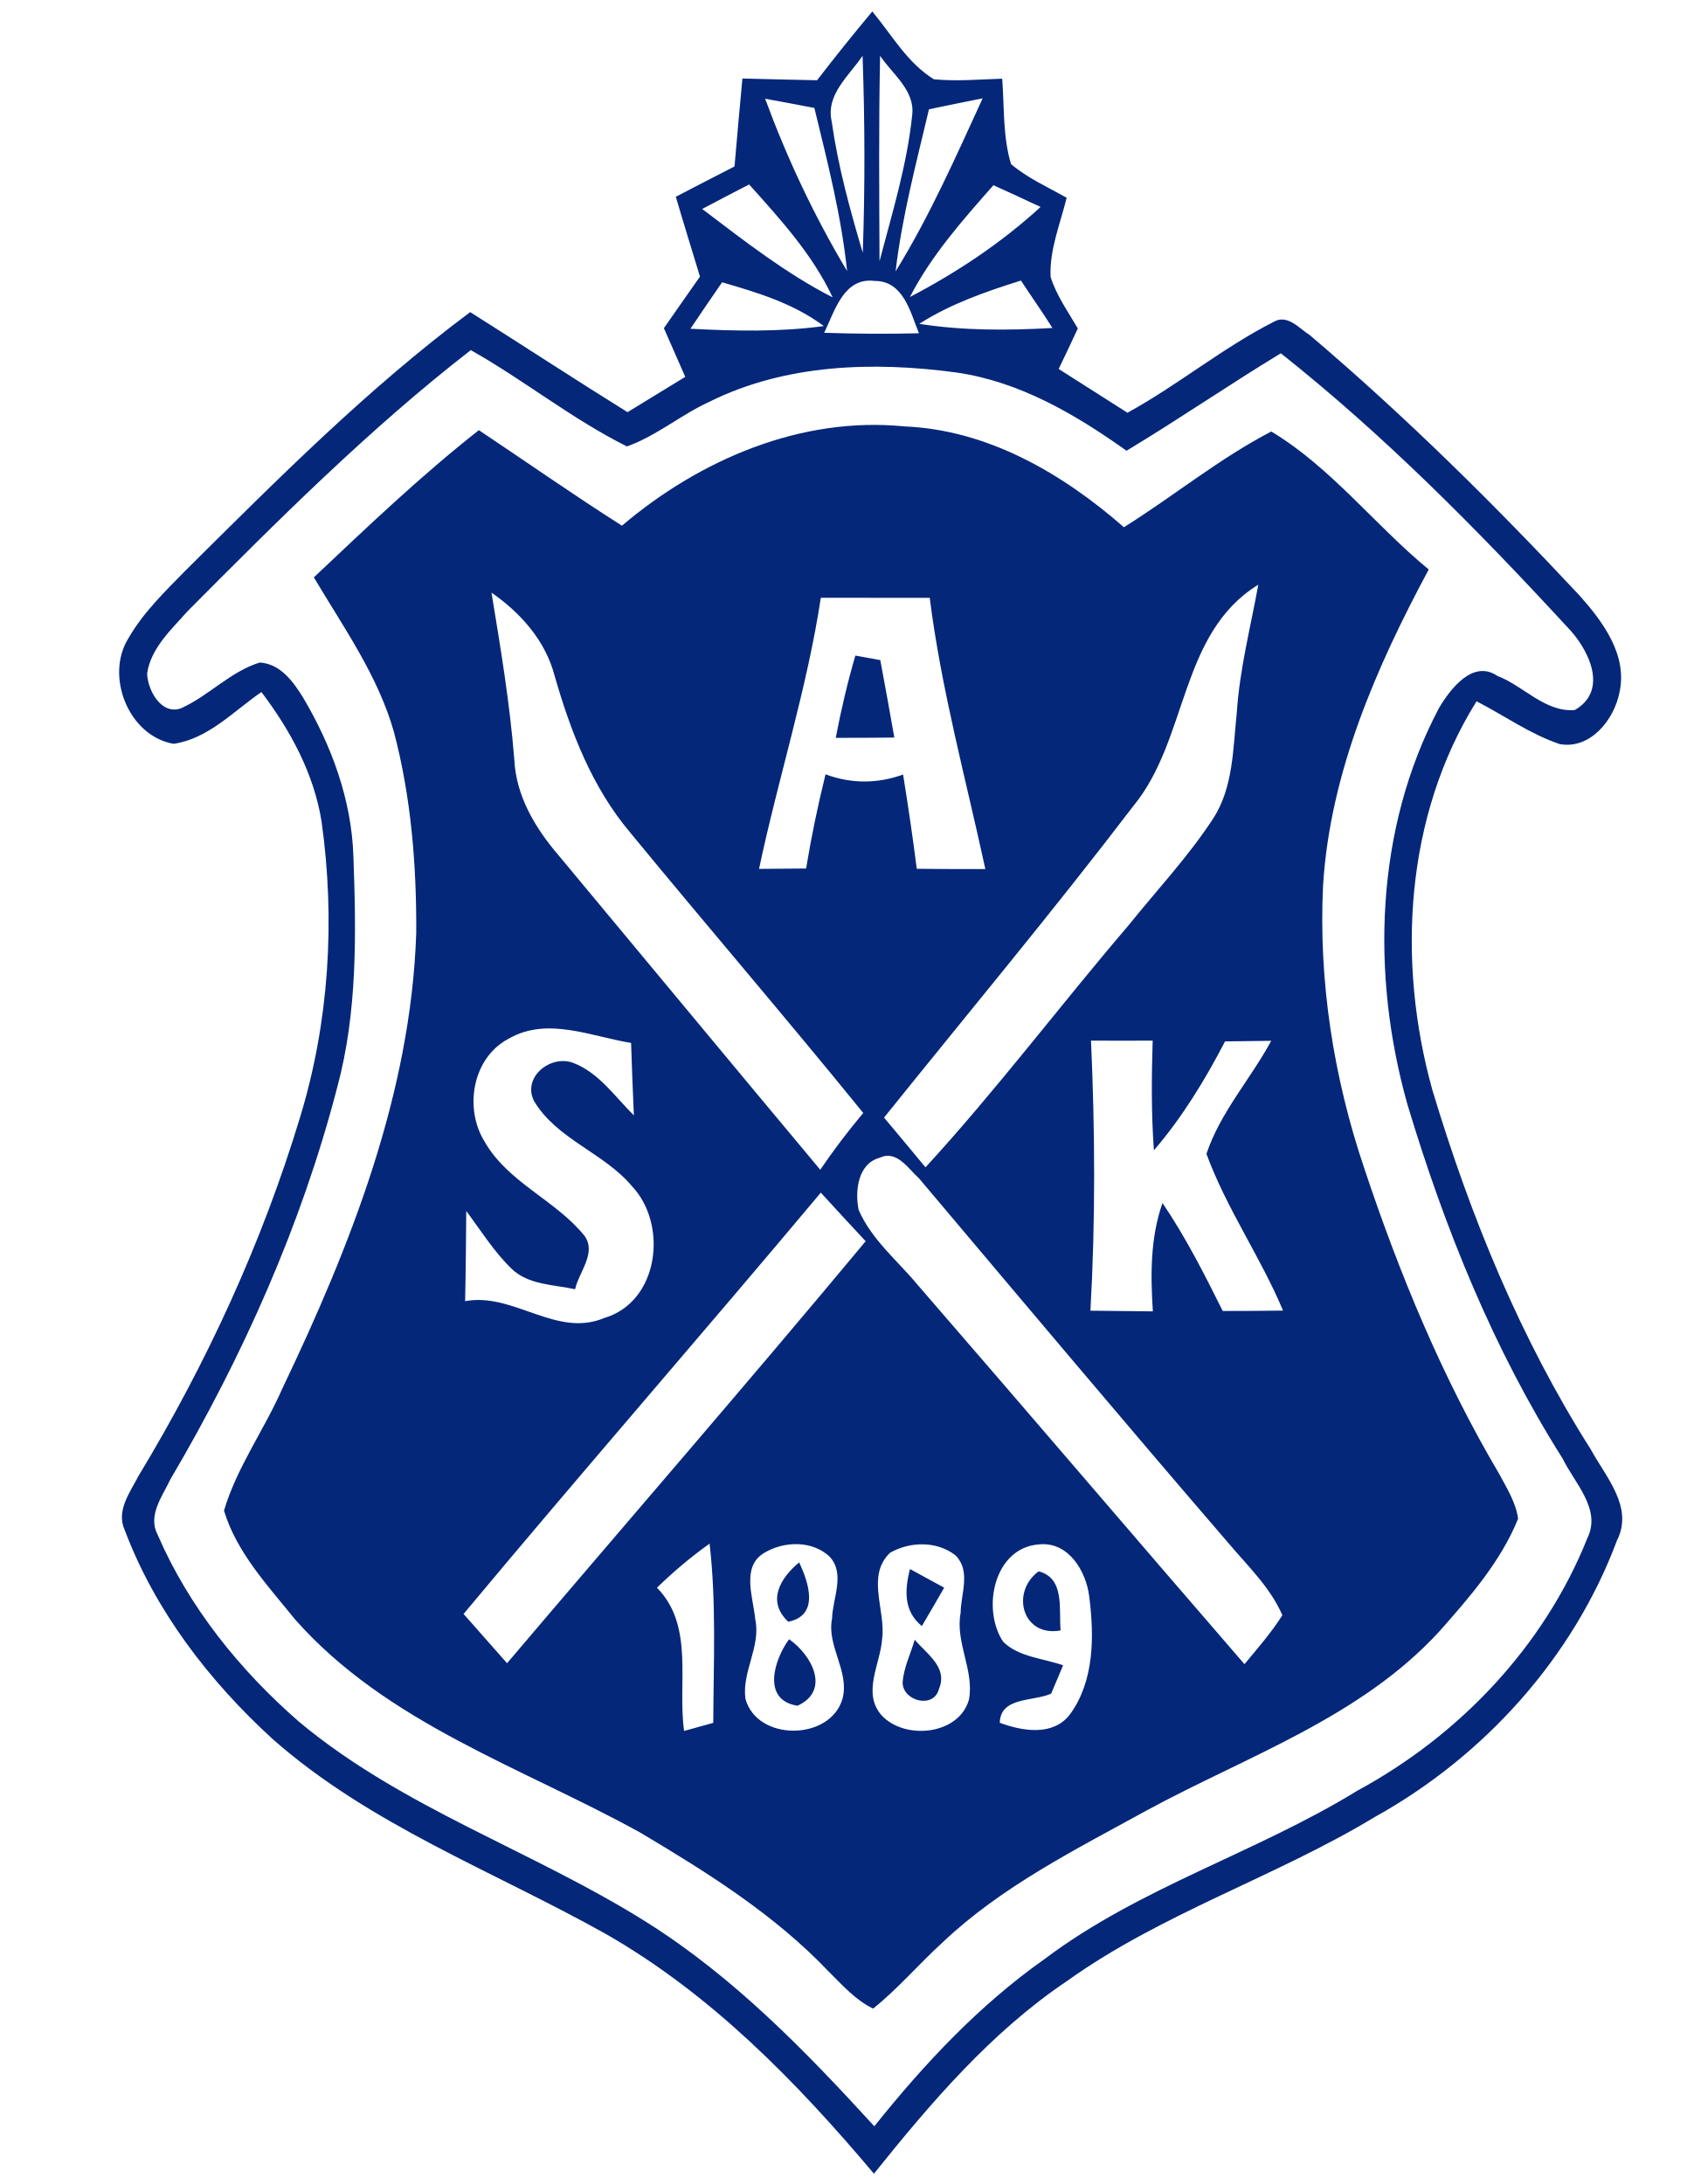
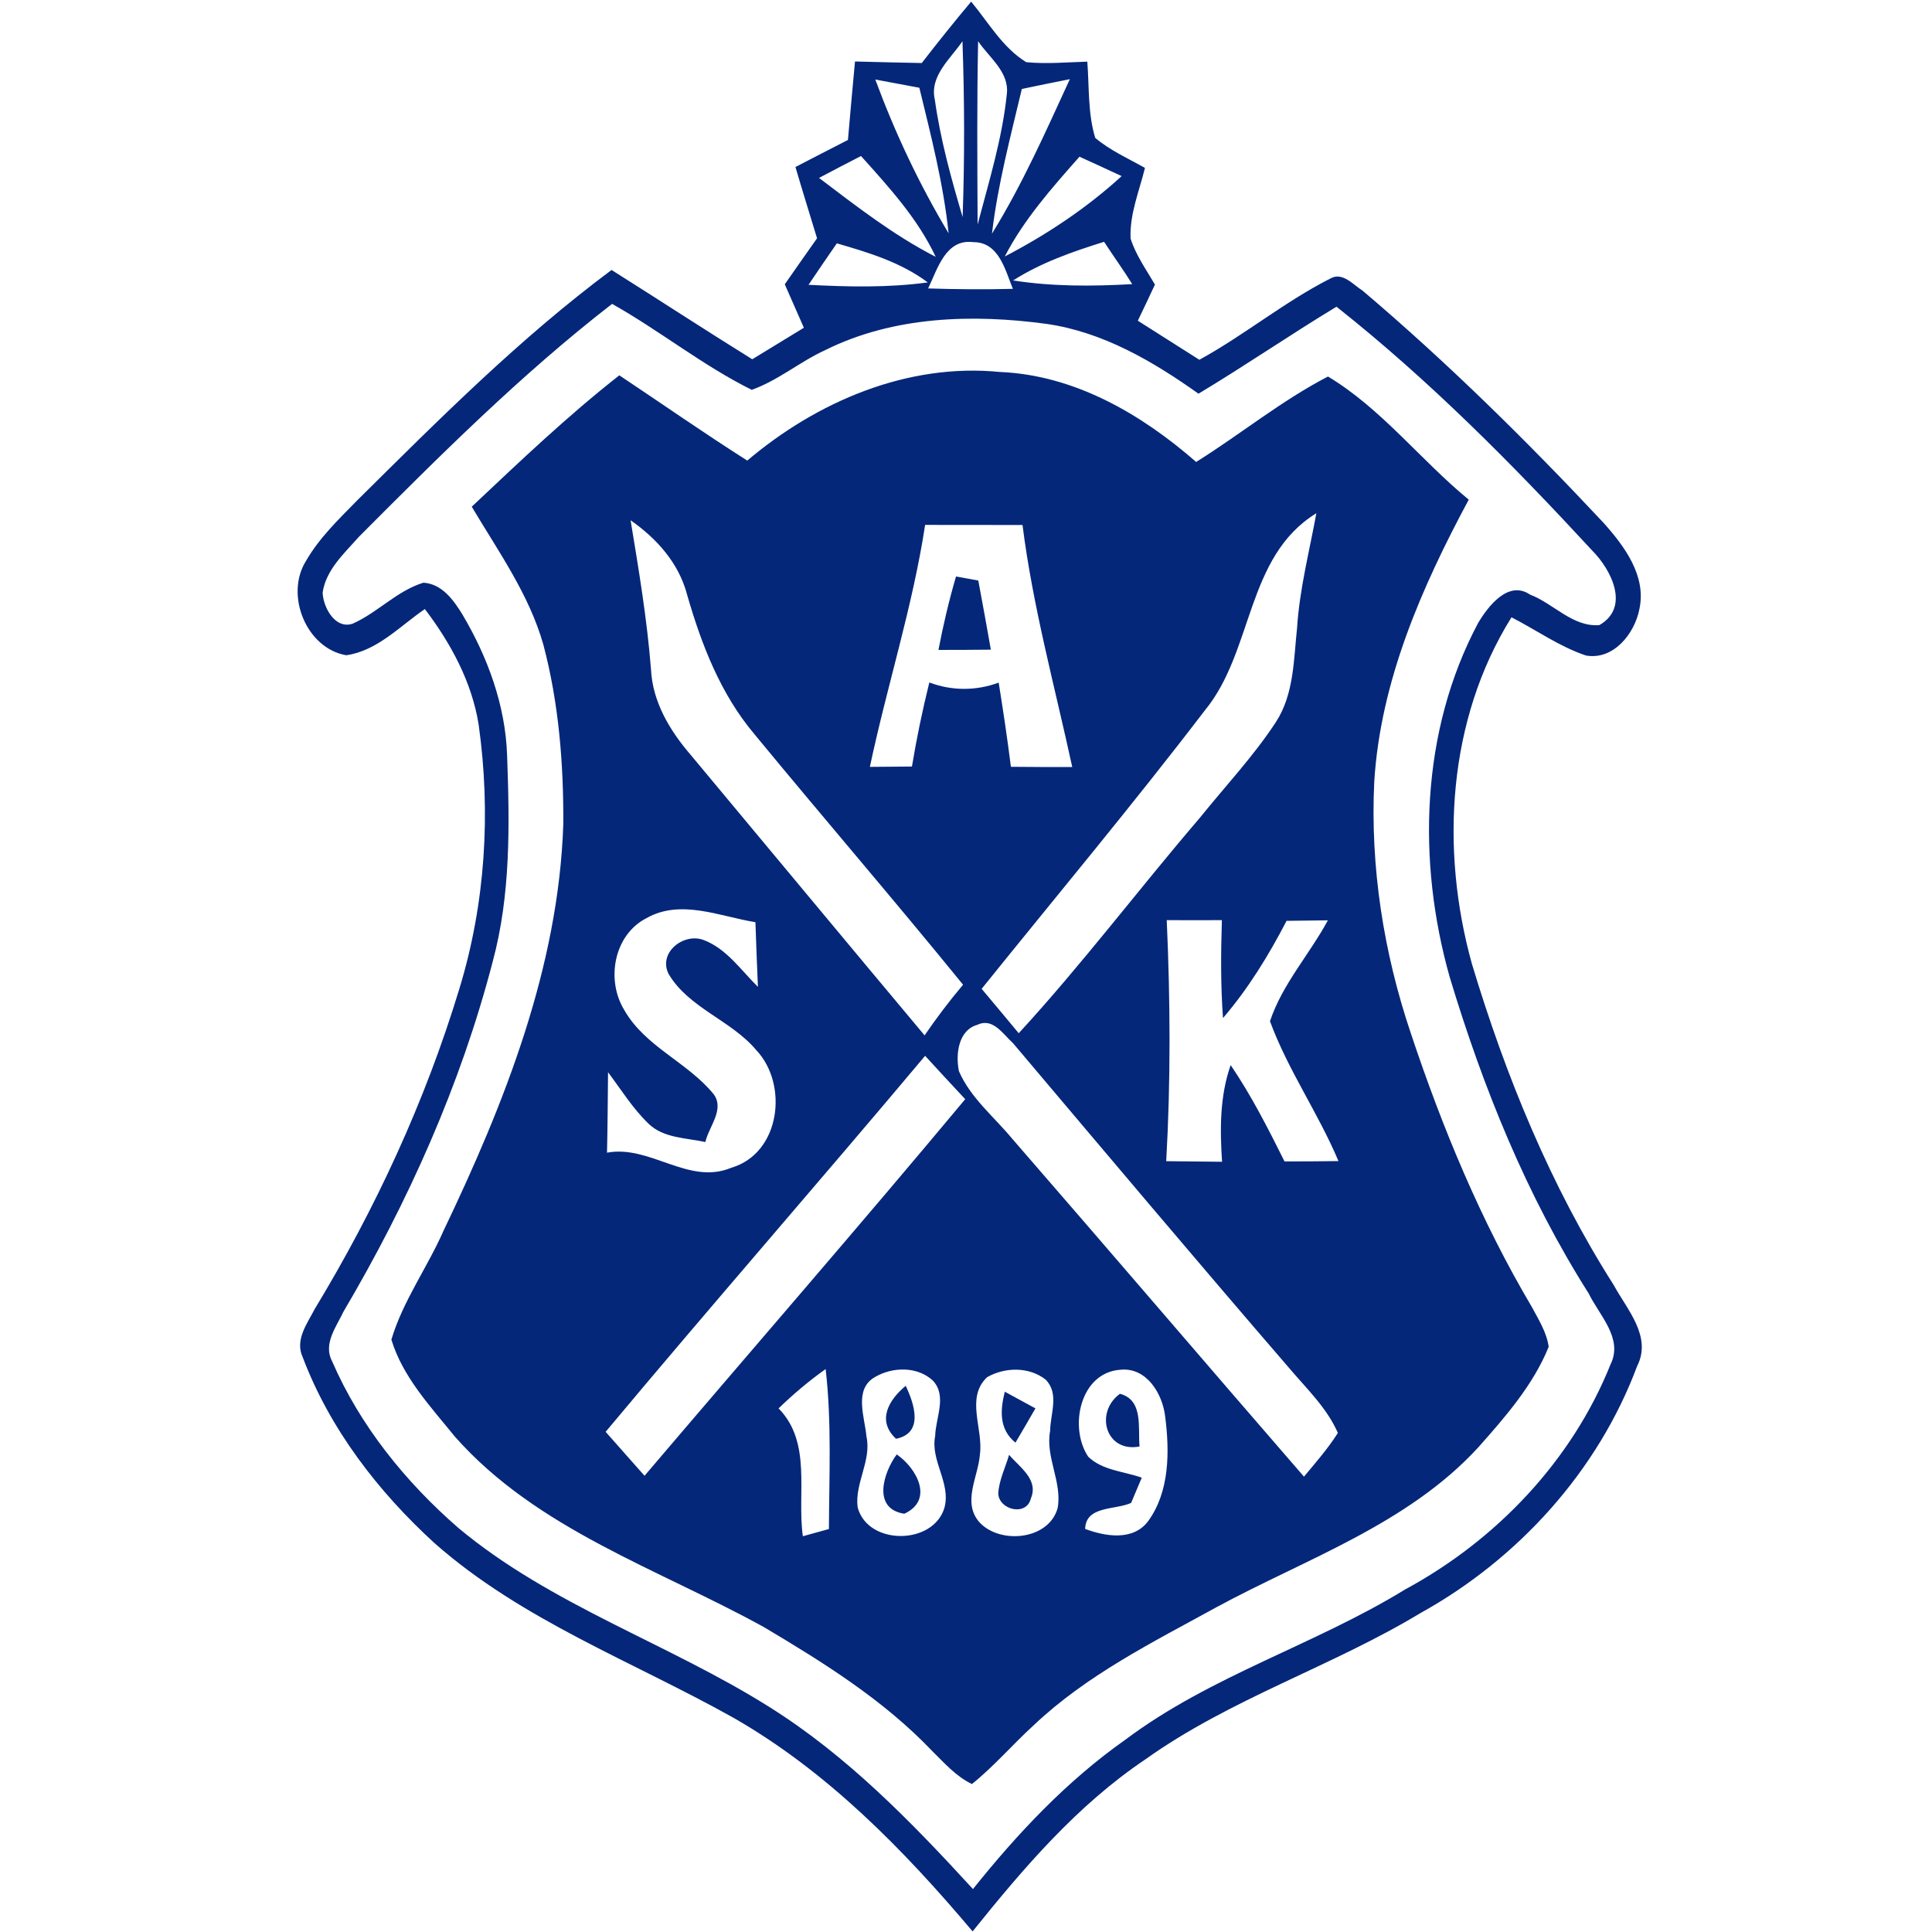
- <svg xmlns="http://www.w3.org/2000/svg" width="176pt" height="227pt" viewBox="0 0 176 227" version="1.1">
-   <g id="#fefffeff">
-     <path fill="#fefffe" opacity="1.00" d=" M 86.44 12.62 C 85.80 9.84 88.26 7.86 89.65 5.80 C 89.89 12.62 89.91 19.45 89.67 26.28 C 88.34 21.79 87.09 17.26 86.44 12.62 Z" />
-     <path fill="#fefffe" opacity="1.00" d=" M 91.47 5.80 C 92.75 7.70 95.10 9.39 94.81 11.93 C 94.28 17.11 92.73 22.13 91.41 27.15 C 91.38 20.03 91.32 12.91 91.47 5.80 Z" />
-     <path fill="#fefffe" opacity="1.00" d=" M 79.52 10.26 C 81.22 10.57 82.93 10.89 84.64 11.22 C 86.00 16.82 87.44 22.42 88.04 28.17 C 84.64 22.49 81.81 16.47 79.52 10.26 Z" />
-     <path fill="#fefffe" opacity="1.00" d=" M 96.55 11.36 C 98.40 10.97 100.27 10.59 102.13 10.22 C 99.33 16.32 96.61 22.49 93.08 28.21 C 93.75 22.51 95.23 16.94 96.55 11.36 Z" />
-     <path fill="#fefffe" opacity="1.00" d=" M 72.98 21.72 C 74.60 20.86 76.23 20.01 77.86 19.17 C 81.11 22.80 84.45 26.45 86.54 30.91 C 81.66 28.41 77.33 25.02 72.98 21.72 Z" />
-     <path fill="#fefffe" opacity="1.00" d=" M 103.25 19.25 C 104.89 19.99 106.52 20.75 108.15 21.51 C 104.08 25.24 99.45 28.32 94.57 30.87 C 96.80 26.54 100.05 22.88 103.25 19.25 Z" />
-     <path fill="#fefffe" opacity="1.00" d=" M 75.05 29.34 C 78.74 30.41 82.50 31.55 85.62 33.89 C 81.02 34.52 76.37 34.41 71.76 34.17 C 72.84 32.55 73.94 30.95 75.05 29.34 Z" />
-     <path fill="#fefffe" opacity="1.00" d=" M 85.66 34.59 C 86.75 32.34 87.69 28.79 90.90 29.20 C 93.89 29.18 94.61 32.44 95.51 34.64 C 92.23 34.72 88.94 34.70 85.66 34.59 Z" />
-     <path fill="#fefffe" opacity="1.00" d=" M 95.54 33.66 C 98.79 31.58 102.45 30.31 106.11 29.16 C 107.18 30.81 108.34 32.41 109.38 34.09 C 104.76 34.35 100.12 34.38 95.54 33.66 Z" />
-     <path fill="#fefffe" opacity="1.00" d=" M 19.51 63.51 C 28.92 54.05 38.38 44.58 48.93 36.39 C 54.47 39.51 59.47 43.57 65.16 46.40 C 68.24 45.30 70.77 43.11 73.73 41.76 C 81.64 37.82 90.81 37.55 99.42 38.72 C 105.96 39.66 111.78 43.07 117.08 46.85 C 122.50 43.59 127.71 40.00 133.12 36.72 C 143.88 45.25 153.57 55.06 162.86 65.14 C 165.05 67.35 167.28 71.73 163.67 73.80 C 160.58 74.05 158.35 71.29 155.62 70.25 C 153.09 68.52 150.73 71.61 149.56 73.59 C 142.91 86.14 142.47 101.31 146.28 114.80 C 150.15 127.66 155.21 140.23 162.42 151.62 C 163.65 154.16 166.46 156.86 164.98 159.87 C 160.49 171.11 151.69 180.37 141.09 186.11 C 130.59 192.57 118.50 196.14 108.59 203.60 C 101.78 208.40 96.05 214.52 90.87 221.00 C 83.72 213.18 76.24 205.47 67.20 199.79 C 55.43 192.37 41.83 187.95 31.06 178.94 C 24.92 173.59 19.63 167.03 16.39 159.53 C 15.32 157.52 16.88 155.52 17.72 153.74 C 25.22 141.00 31.33 127.35 35.05 113.01 C 37.16 105.20 37.02 97.02 36.73 89.00 C 36.54 83.15 34.47 77.51 31.51 72.52 C 30.48 70.85 29.15 69.00 27.00 68.86 C 23.92 69.81 21.70 72.33 18.79 73.63 C 16.75 74.33 15.35 71.74 15.29 70.01 C 15.67 67.36 17.82 65.43 19.51 63.51 M 64.64 54.64 C 59.61 51.44 54.73 48.02 49.77 44.71 C 43.74 49.45 38.19 54.75 32.62 60.01 C 35.69 65.19 39.28 70.21 40.94 76.07 C 42.74 82.88 43.30 89.98 43.26 97.00 C 42.70 113.65 36.44 129.47 29.34 144.33 C 27.46 148.62 24.62 152.50 23.28 157.01 C 24.60 161.38 27.86 164.84 30.67 168.32 C 40.20 179.12 54.29 183.70 66.55 190.48 C 73.51 194.62 80.49 198.99 86.11 204.90 C 87.54 206.31 88.90 207.88 90.75 208.77 C 93.33 206.69 95.49 204.15 97.93 201.92 C 104.10 196.06 111.79 192.24 119.18 188.17 C 129.59 182.52 141.37 178.53 149.58 169.58 C 152.73 166.02 155.98 162.31 157.78 157.85 C 157.55 156.17 156.62 154.71 155.84 153.24 C 149.91 143.21 145.43 132.38 141.76 121.34 C 138.59 111.93 137.03 101.94 137.51 92.01 C 138.24 80.31 143.02 69.39 148.49 59.19 C 142.90 54.59 138.36 48.60 132.13 44.85 C 126.72 47.66 121.97 51.57 116.81 54.80 C 110.42 49.21 102.67 44.68 94.00 44.32 C 83.24 43.25 72.72 47.78 64.64 54.64 Z" />
-     <path fill="#fefffe" opacity="1.00" d=" M 117.80 83.76 C 123.51 76.83 122.55 65.84 130.78 60.77 C 129.97 65.21 128.83 69.60 128.54 74.11 C 128.14 77.82 128.19 81.84 126.08 85.09 C 123.48 89.07 120.21 92.54 117.24 96.24 C 110.14 104.54 103.57 113.29 96.19 121.33 C 94.76 119.60 93.32 117.88 91.88 116.16 C 100.54 105.38 109.41 94.76 117.80 83.76 Z" />
-     <path fill="#fefffe" opacity="1.00" d=" M 51.08 61.59 C 54.12 63.71 56.68 66.58 57.64 70.23 C 59.31 76.05 61.53 81.82 65.47 86.50 C 73.50 96.27 81.75 105.86 89.72 115.68 C 88.13 117.57 86.64 119.54 85.25 121.58 C 76.16 110.71 67.13 99.80 58.07 88.92 C 55.64 86.09 53.63 82.75 53.45 78.93 C 52.99 73.11 52.03 67.35 51.08 61.59 Z" />
-     <path fill="#fefffe" opacity="1.00" d=" M 85.31 62.13 C 89.09 62.13 92.86 62.13 96.63 62.14 C 97.83 71.67 100.38 80.95 102.41 90.33 C 100.03 90.34 97.66 90.32 95.28 90.30 C 94.87 87.02 94.38 83.76 93.86 80.50 C 91.22 81.47 88.43 81.47 85.80 80.48 C 85.00 83.72 84.32 86.98 83.78 90.27 C 82.15 90.28 80.52 90.30 78.89 90.31 C 80.88 80.88 83.86 71.67 85.31 62.13 M 88.90 68.14 C 88.08 70.95 87.41 73.81 86.86 76.69 C 88.89 76.69 90.92 76.68 92.95 76.66 C 92.48 73.97 91.99 71.29 91.49 68.61 C 90.84 68.49 89.55 68.26 88.90 68.14 Z" />
-     <path fill="#fefffe" opacity="1.00" d=" M 52.92 107.93 C 56.91 105.66 61.45 107.73 65.59 108.40 C 65.67 110.91 65.77 113.42 65.88 115.93 C 63.92 114.00 62.25 111.50 59.59 110.48 C 57.25 109.58 54.25 111.94 55.50 114.43 C 57.85 118.41 62.77 119.81 65.69 123.30 C 69.45 127.29 68.50 135.31 62.80 136.99 C 57.81 139.09 53.38 134.30 48.34 135.24 C 48.41 132.12 48.43 128.99 48.46 125.87 C 49.98 127.90 51.33 130.09 53.17 131.87 C 54.92 133.56 57.53 133.51 59.77 134.00 C 60.16 132.23 62.03 130.22 60.75 128.45 C 57.74 124.72 52.79 122.92 50.36 118.65 C 48.20 115.15 49.11 109.89 52.92 107.93 Z" />
-     <path fill="#fefffe" opacity="1.00" d=" M 113.39 108.16 C 115.53 108.17 117.66 108.17 119.80 108.16 C 119.68 111.96 119.65 115.76 119.93 119.56 C 122.88 116.12 125.24 112.25 127.32 108.24 C 128.92 108.22 130.52 108.20 132.12 108.18 C 129.98 112.15 126.82 115.62 125.39 119.93 C 127.47 125.61 131.01 130.64 133.35 136.22 C 131.26 136.25 129.17 136.26 127.08 136.26 C 125.17 132.42 123.23 128.59 120.82 125.04 C 119.55 128.66 119.57 132.52 119.82 136.30 C 117.65 136.28 115.49 136.26 113.33 136.23 C 113.86 126.89 113.81 117.51 113.39 108.16 Z" />
-     <path fill="#fefffe" opacity="1.00" d=" M 91.41 120.34 C 93.20 119.49 94.37 121.45 95.52 122.48 C 106.20 135.14 116.85 147.82 127.66 160.37 C 129.67 162.75 132.01 164.97 133.28 167.88 C 132.13 169.70 130.71 171.32 129.34 172.97 C 118.00 159.87 106.76 146.68 95.41 133.59 C 93.30 131.04 90.58 128.85 89.24 125.75 C 88.84 123.81 89.15 120.96 91.41 120.34 Z" />
-     <path fill="#fefffe" opacity="1.00" d=" M 85.31 123.96 C 86.86 125.65 88.40 127.34 89.97 129.01 C 77.70 143.76 65.12 158.24 52.70 172.87 C 51.19 171.16 49.69 169.45 48.18 167.75 C 60.43 153.05 73.02 138.63 85.31 123.96 Z" />
-     <path fill="#fefffe" opacity="1.00" d=" M 68.28 165.02 C 69.99 163.36 71.81 161.82 73.75 160.44 C 74.46 166.62 74.16 172.86 74.13 179.07 C 73.12 179.35 72.11 179.63 71.10 179.91 C 70.40 174.92 72.19 169.02 68.28 165.02 Z" />
-     <path fill="#fefffe" opacity="1.00" d=" M 79.50 161.36 C 81.54 160.17 84.41 160.11 86.21 161.78 C 87.89 163.58 86.53 166.10 86.48 168.23 C 85.90 171.08 88.31 173.69 87.57 176.54 C 86.33 180.96 78.66 181.03 77.47 176.55 C 77.10 173.74 79.11 171.11 78.49 168.28 C 78.29 166.02 76.98 162.78 79.50 161.36 M 81.93 168.56 C 85.21 167.89 84.03 164.47 83.06 162.39 C 81.09 164.02 79.65 166.44 81.93 168.56 M 82.01 170.38 C 80.47 172.47 79.12 176.71 82.89 177.29 C 86.38 175.68 84.32 171.97 82.01 170.38 Z" />
-     <path fill="#fefffe" opacity="1.00" d=" M 92.51 161.39 C 94.58 160.20 97.41 160.15 99.33 161.68 C 100.93 163.32 99.86 165.66 99.84 167.64 C 99.26 170.70 101.27 173.60 100.71 176.64 C 99.67 180.37 94.00 180.88 91.62 178.28 C 89.58 175.95 91.49 172.98 91.68 170.37 C 92.09 167.39 89.98 163.80 92.51 161.39 M 95.81 169.01 C 96.60 167.68 97.36 166.35 98.13 165.02 C 96.94 164.37 95.75 163.72 94.57 163.08 C 94.03 165.25 93.89 167.45 95.81 169.01 M 95.07 170.43 C 94.64 171.92 93.90 173.36 93.81 174.94 C 93.90 176.85 97.09 177.63 97.60 175.51 C 98.53 173.30 96.29 171.88 95.07 170.43 Z" />
-     <path fill="#fefffe" opacity="1.00" d=" M 104.26 170.64 C 102.00 167.25 103.29 160.85 108.00 160.52 C 111.06 160.21 112.90 163.32 113.21 165.97 C 113.73 170.05 113.74 174.72 111.21 178.18 C 109.47 180.48 106.26 179.94 103.91 179.06 C 103.97 176.34 107.41 176.87 109.25 176.03 C 109.67 175.05 110.08 174.07 110.49 173.09 C 108.41 172.35 105.90 172.25 104.26 170.64 M 110.23 169.46 C 110.03 167.30 110.71 164.04 107.95 163.32 C 104.98 165.50 106.29 170.20 110.23 169.46 Z" />
-   </g>
-   <g id="#04277aff">
-     <path fill="#04277a" opacity="1.00" d=" M 84.92 8.34 C 86.79 5.92 88.70 3.53 90.66 1.19 C 92.68 3.62 94.31 6.55 97.06 8.24 C 99.42 8.47 101.79 8.25 104.16 8.18 C 104.39 11.14 104.21 14.19 105.08 17.06 C 106.81 18.52 108.90 19.45 110.86 20.55 C 110.20 23.26 109.06 25.95 109.19 28.78 C 109.80 30.72 111.01 32.40 112.02 34.14 C 111.37 35.55 110.70 36.95 110.03 38.35 C 112.41 39.87 114.80 41.38 117.18 42.90 C 122.43 40.02 127.08 36.14 132.42 33.43 C 133.82 32.64 135.06 34.16 136.14 34.84 C 146.03 43.24 155.28 52.39 164.14 61.87 C 166.58 64.60 169.17 68.07 168.32 71.95 C 167.77 74.79 165.31 77.91 162.11 77.34 C 159.02 76.30 156.34 74.37 153.46 72.89 C 146.02 84.82 145.16 99.93 148.86 113.26 C 152.79 126.34 158.00 139.10 165.34 150.66 C 166.90 153.53 169.81 156.65 168.06 160.10 C 163.51 172.30 154.25 182.54 142.91 188.84 C 132.56 195.10 120.81 198.82 110.93 205.88 C 102.99 211.22 96.76 218.54 90.83 225.93 C 82.79 216.38 73.90 207.27 62.98 201.02 C 51.31 194.48 38.44 189.69 28.30 180.72 C 21.74 174.72 16.12 167.41 12.97 159.05 C 12.04 157.04 13.50 155.14 14.38 153.43 C 21.45 141.74 27.22 129.23 31.18 116.15 C 34.21 106.22 34.86 95.64 33.42 85.38 C 32.63 80.42 30.18 75.90 27.17 71.93 C 24.28 73.91 21.65 76.79 18.04 77.31 C 13.37 76.51 10.88 70.26 13.36 66.32 C 14.90 63.64 17.15 61.48 19.29 59.29 C 28.74 49.91 38.17 40.42 48.87 32.44 C 54.33 35.89 59.74 39.43 65.22 42.84 C 67.22 41.62 69.22 40.39 71.22 39.17 C 70.48 37.48 69.74 35.80 69.00 34.11 C 70.25 32.32 71.49 30.53 72.75 28.75 C 71.91 25.98 71.05 23.22 70.24 20.45 C 72.27 19.40 74.30 18.34 76.34 17.30 C 76.61 14.25 76.87 11.20 77.16 8.16 C 79.75 8.22 82.33 8.30 84.92 8.34 M 86.44 12.62 C 87.09 17.26 88.34 21.79 89.67 26.28 C 89.91 19.45 89.89 12.62 89.65 5.80 C 88.26 7.86 85.80 9.84 86.44 12.62 M 91.47 5.80 C 91.32 12.91 91.38 20.03 91.41 27.15 C 92.73 22.13 94.28 17.11 94.81 11.93 C 95.10 9.39 92.75 7.70 91.47 5.80 M 79.52 10.26 C 81.81 16.47 84.64 22.49 88.04 28.17 C 87.44 22.42 86.00 16.82 84.64 11.22 C 82.93 10.89 81.22 10.57 79.52 10.26 M 96.55 11.36 C 95.23 16.94 93.75 22.51 93.08 28.21 C 96.61 22.49 99.33 16.32 102.13 10.22 C 100.27 10.59 98.40 10.97 96.55 11.36 M 72.98 21.72 C 77.33 25.02 81.66 28.41 86.54 30.91 C 84.45 26.45 81.11 22.80 77.86 19.17 C 76.23 20.01 74.60 20.86 72.98 21.72 M 103.25 19.25 C 100.05 22.88 96.80 26.54 94.57 30.87 C 99.45 28.32 104.08 25.24 108.15 21.51 C 106.52 20.75 104.89 19.99 103.25 19.25 M 75.05 29.34 C 73.94 30.95 72.84 32.55 71.76 34.17 C 76.37 34.41 81.02 34.52 85.62 33.89 C 82.50 31.55 78.74 30.41 75.05 29.34 M 85.66 34.59 C 88.94 34.70 92.23 34.72 95.51 34.64 C 94.61 32.44 93.89 29.18 90.90 29.20 C 87.69 28.79 86.75 32.34 85.66 34.59 M 95.54 33.66 C 100.12 34.38 104.76 34.35 109.38 34.09 C 108.34 32.41 107.18 30.81 106.11 29.16 C 102.45 30.31 98.79 31.58 95.54 33.66 M 19.51 63.51 C 17.82 65.43 15.67 67.36 15.29 70.01 C 15.35 71.74 16.75 74.33 18.79 73.63 C 21.70 72.33 23.92 69.81 27.00 68.86 C 29.15 69.00 30.48 70.85 31.51 72.52 C 34.47 77.51 36.54 83.15 36.73 89.00 C 37.02 97.02 37.16 105.20 35.05 113.01 C 31.33 127.35 25.22 141.00 17.72 153.74 C 16.88 155.52 15.32 157.52 16.39 159.53 C 19.63 167.03 24.92 173.59 31.06 178.94 C 41.83 187.95 55.43 192.37 67.20 199.79 C 76.24 205.47 83.72 213.18 90.87 221.00 C 96.05 214.52 101.78 208.40 108.59 203.60 C 118.50 196.14 130.59 192.57 141.09 186.11 C 151.69 180.37 160.49 171.11 164.98 159.87 C 166.46 156.86 163.65 154.16 162.42 151.62 C 155.21 140.23 150.15 127.66 146.28 114.80 C 142.47 101.31 142.91 86.14 149.56 73.59 C 150.73 71.61 153.09 68.52 155.62 70.25 C 158.35 71.29 160.58 74.05 163.67 73.80 C 167.28 71.73 165.05 67.35 162.86 65.14 C 153.57 55.06 143.88 45.25 133.12 36.72 C 127.71 40.00 122.50 43.59 117.08 46.85 C 111.78 43.07 105.96 39.66 99.42 38.72 C 90.81 37.55 81.64 37.82 73.73 41.76 C 70.77 43.11 68.24 45.30 65.16 46.40 C 59.47 43.57 54.47 39.51 48.93 36.39 C 38.38 44.58 28.92 54.05 19.51 63.51 Z" />
-     <path fill="#04277a" opacity="1.00" d=" M 64.64 54.64 C 72.72 47.78 83.24 43.25 94.00 44.32 C 102.67 44.68 110.42 49.21 116.81 54.80 C 121.97 51.57 126.72 47.66 132.13 44.85 C 138.36 48.60 142.90 54.59 148.49 59.19 C 143.02 69.39 138.24 80.31 137.51 92.01 C 137.03 101.94 138.59 111.93 141.76 121.34 C 145.43 132.38 149.91 143.21 155.84 153.24 C 156.62 154.71 157.55 156.17 157.78 157.85 C 155.98 162.31 152.73 166.02 149.58 169.58 C 141.37 178.53 129.59 182.52 119.18 188.17 C 111.79 192.24 104.10 196.06 97.93 201.92 C 95.49 204.15 93.33 206.69 90.75 208.77 C 88.90 207.88 87.54 206.31 86.11 204.90 C 80.49 198.99 73.51 194.62 66.55 190.48 C 54.29 183.70 40.20 179.12 30.67 168.32 C 27.86 164.84 24.60 161.38 23.28 157.01 C 24.62 152.50 27.46 148.62 29.34 144.33 C 36.44 129.47 42.70 113.65 43.26 97.00 C 43.30 89.98 42.74 82.88 40.94 76.07 C 39.28 70.21 35.69 65.19 32.62 60.01 C 38.19 54.75 43.74 49.45 49.77 44.71 C 54.73 48.02 59.61 51.44 64.64 54.64 M 117.80 83.76 C 109.41 94.76 100.54 105.38 91.88 116.16 C 93.32 117.88 94.76 119.60 96.19 121.33 C 103.57 113.29 110.14 104.54 117.24 96.24 C 120.21 92.54 123.48 89.07 126.08 85.09 C 128.19 81.84 128.14 77.82 128.54 74.11 C 128.83 69.60 129.97 65.21 130.78 60.77 C 122.55 65.84 123.51 76.83 117.80 83.76 M 51.08 61.59 C 52.03 67.35 52.99 73.11 53.45 78.93 C 53.63 82.75 55.64 86.09 58.07 88.92 C 67.13 99.80 76.16 110.71 85.25 121.58 C 86.64 119.54 88.13 117.57 89.72 115.68 C 81.75 105.86 73.50 96.27 65.47 86.50 C 61.53 81.82 59.31 76.05 57.64 70.23 C 56.68 66.58 54.12 63.71 51.08 61.59 M 85.31 62.13 C 83.86 71.67 80.88 80.88 78.89 90.31 C 80.52 90.30 82.15 90.28 83.78 90.27 C 84.32 86.98 85.00 83.72 85.80 80.48 C 88.43 81.47 91.22 81.47 93.86 80.50 C 94.38 83.76 94.87 87.02 95.28 90.30 C 97.66 90.32 100.03 90.34 102.41 90.33 C 100.38 80.95 97.83 71.67 96.63 62.14 C 92.86 62.13 89.09 62.13 85.31 62.13 M 52.92 107.93 C 49.11 109.89 48.20 115.15 50.36 118.65 C 52.79 122.92 57.74 124.72 60.75 128.45 C 62.03 130.22 60.16 132.23 59.77 134.00 C 57.53 133.51 54.92 133.56 53.17 131.87 C 51.33 130.09 49.98 127.90 48.46 125.87 C 48.43 128.99 48.41 132.12 48.34 135.24 C 53.38 134.30 57.81 139.09 62.80 136.99 C 68.50 135.31 69.45 127.29 65.69 123.30 C 62.77 119.81 57.85 118.41 55.50 114.43 C 54.25 111.94 57.25 109.58 59.59 110.48 C 62.25 111.50 63.92 114.00 65.88 115.93 C 65.77 113.42 65.67 110.91 65.59 108.40 C 61.45 107.73 56.91 105.66 52.92 107.93 M 113.39 108.16 C 113.81 117.51 113.86 126.89 113.33 136.23 C 115.49 136.26 117.65 136.28 119.82 136.30 C 119.57 132.52 119.55 128.66 120.82 125.04 C 123.23 128.59 125.17 132.42 127.08 136.26 C 129.17 136.26 131.26 136.25 133.35 136.22 C 131.01 130.64 127.47 125.61 125.39 119.93 C 126.82 115.62 129.98 112.15 132.12 108.18 C 130.52 108.20 128.92 108.22 127.32 108.24 C 125.24 112.25 122.88 116.12 119.93 119.56 C 119.65 115.76 119.68 111.96 119.80 108.16 C 117.66 108.17 115.53 108.17 113.39 108.16 M 91.41 120.34 C 89.15 120.96 88.84 123.81 89.24 125.75 C 90.58 128.85 93.30 131.04 95.41 133.59 C 106.76 146.68 118.00 159.87 129.34 172.97 C 130.71 171.32 132.13 169.70 133.28 167.88 C 132.01 164.97 129.67 162.75 127.66 160.37 C 116.85 147.82 106.20 135.14 95.52 122.48 C 94.37 121.45 93.20 119.49 91.41 120.34 M 85.31 123.96 C 73.02 138.63 60.43 153.05 48.18 167.75 C 49.69 169.45 51.19 171.16 52.70 172.87 C 65.12 158.24 77.70 143.76 89.97 129.01 C 88.40 127.34 86.86 125.65 85.31 123.96 M 68.28 165.02 C 72.19 169.02 70.40 174.92 71.10 179.91 C 72.11 179.63 73.12 179.35 74.13 179.07 C 74.16 172.86 74.46 166.62 73.75 160.44 C 71.81 161.82 69.99 163.36 68.28 165.02 M 79.50 161.36 C 76.98 162.78 78.29 166.02 78.49 168.28 C 79.11 171.11 77.10 173.74 77.47 176.55 C 78.66 181.03 86.33 180.96 87.57 176.54 C 88.31 173.69 85.90 171.08 86.48 168.23 C 86.53 166.10 87.89 163.58 86.21 161.78 C 84.41 160.11 81.54 160.17 79.50 161.36 M 92.51 161.39 C 89.98 163.80 92.09 167.39 91.68 170.37 C 91.49 172.98 89.58 175.95 91.62 178.28 C 94.00 180.88 99.67 180.37 100.71 176.64 C 101.27 173.60 99.26 170.70 99.84 167.64 C 99.86 165.66 100.93 163.32 99.33 161.68 C 97.41 160.15 94.58 160.20 92.51 161.39 M 104.26 170.64 C 105.90 172.25 108.41 172.35 110.49 173.09 C 110.08 174.07 109.67 175.05 109.25 176.03 C 107.41 176.87 103.97 176.34 103.91 179.06 C 106.26 179.94 109.47 180.48 111.21 178.18 C 113.74 174.72 113.73 170.05 113.21 165.97 C 112.90 163.32 111.06 160.21 108.00 160.52 C 103.29 160.85 102.00 167.25 104.26 170.64 Z" />
-     <path fill="#04277a" opacity="1.00" d=" M 88.90 68.14 C 89.55 68.26 90.84 68.49 91.49 68.61 C 91.99 71.29 92.48 73.97 92.95 76.66 C 90.92 76.68 88.89 76.69 86.86 76.69 C 87.41 73.81 88.08 70.95 88.90 68.14 Z" />
-     <path fill="#04277a" opacity="1.00" d=" M 81.93 168.56 C 79.65 166.44 81.09 164.02 83.06 162.39 C 84.03 164.47 85.21 167.89 81.93 168.56 Z" />
-     <path fill="#04277a" opacity="1.00" d=" M 95.81 169.01 C 93.89 167.45 94.03 165.25 94.57 163.08 C 95.75 163.72 96.94 164.37 98.13 165.02 C 97.36 166.35 96.60 167.68 95.81 169.01 Z" />
-     <path fill="#04277a" opacity="1.00" d=" M 110.23 169.46 C 106.29 170.20 104.98 165.50 107.95 163.32 C 110.71 164.04 110.03 167.30 110.23 169.46 Z" />
-     <path fill="#04277a" opacity="1.00" d=" M 82.01 170.38 C 84.32 171.97 86.38 175.68 82.89 177.29 C 79.12 176.71 80.47 172.47 82.01 170.38 Z" />
-     <path fill="#04277a" opacity="1.00" d=" M 95.07 170.43 C 96.29 171.88 98.53 173.30 97.60 175.51 C 97.09 177.63 93.90 176.85 93.81 174.94 C 93.90 173.36 94.64 171.92 95.07 170.43 Z" />
+ <svg xmlns="http://www.w3.org/2000/svg" width="256px" height="256px" viewBox="0 0 256 256" version="1.1">
+   <defs />
+   <g id="logo/asker" stroke="none" stroke-width="1" fill="none" fill-rule="evenodd">
+     <g id="asker" transform="translate(39, 0)" fill-rule="nonzero">
+       <g id="#fefffeff" transform="translate(3.420382, 4.551111)" fill="#FEFFFE">
+         <path d="M81.451,8.67 C80.721,5.507 83.526,3.254 85.111,0.91 C85.384,8.67 85.407,16.441 85.133,24.212 C83.617,19.103 82.192,13.949 81.451,8.67 Z" id="Shape" />
+         <path d="M87.186,0.91 C88.645,3.072 91.324,4.995 90.994,7.885 C90.389,13.778 88.622,19.49 87.117,25.202 C87.083,17.101 87.015,9 87.186,0.91 Z" id="Shape" />
+         <path d="M73.561,5.985 C75.499,6.337 77.449,6.702 79.398,7.077 C80.949,13.449 82.591,19.82 83.275,26.362 C79.398,19.9 76.172,13.05 73.561,5.985 Z" id="Shape" />
+         <path d="M92.977,7.236 C95.087,6.793 97.219,6.36 99.339,5.939 C96.147,12.88 93.046,19.9 89.021,26.408 C89.785,19.922 91.472,13.585 92.977,7.236 Z" id="Shape" />
+         <path d="M66.105,19.024 C67.952,18.045 69.81,17.078 71.668,16.122 C75.374,20.252 79.182,24.405 81.565,29.48 C76.001,26.635 71.064,22.778 66.105,19.024 Z" id="Shape" />
+         <path d="M100.616,16.213 C102.486,17.055 104.344,17.92 106.203,18.785 C101.563,23.029 96.284,26.533 90.72,29.434 C93.262,24.508 96.968,20.343 100.616,16.213 Z" id="Shape" />
+         <path d="M68.465,27.694 C72.672,28.911 76.959,30.208 80.516,32.87 C75.271,33.587 69.97,33.462 64.714,33.189 C65.945,31.346 67.199,29.525 68.465,27.694 Z" id="Shape" />
+         <path d="M80.561,33.667 C81.804,31.107 82.876,27.068 86.536,27.534 C89.945,27.511 90.766,31.221 91.792,33.724 C88.052,33.815 84.301,33.792 80.561,33.667 Z" id="Shape" />
+         <path d="M91.826,32.609 C95.531,30.242 99.704,28.797 103.877,27.489 C105.097,29.366 106.419,31.186 107.605,33.098 C102.338,33.394 97.048,33.428 91.826,32.609 Z" id="Shape" />
+         <path d="M5.142,66.571 C15.871,55.808 26.656,45.033 38.685,35.715 C45.001,39.265 50.701,43.884 57.189,47.104 C60.7,45.852 63.585,43.361 66.96,41.825 C75.978,37.342 86.433,37.035 96.25,38.366 C103.706,39.435 110.342,43.315 116.384,47.616 C122.564,43.907 128.504,39.822 134.672,36.09 C146.94,45.796 157.987,56.957 168.579,68.426 C171.076,70.94 173.619,75.924 169.503,78.279 C165.98,78.564 163.437,75.423 160.325,74.24 C157.44,72.272 154.749,75.787 153.416,78.04 C145.834,92.319 145.332,109.579 149.676,124.928 C154.088,139.56 159.857,153.862 168.078,166.821 C169.48,169.711 172.684,172.783 170.996,176.208 C165.877,188.996 155.844,199.532 143.759,206.063 C131.787,213.413 118.003,217.475 106.705,225.963 C98.94,231.424 92.407,238.387 86.501,245.76 C78.35,236.863 69.821,228.09 59.515,221.628 C46.095,213.185 30.59,208.156 18.31,197.905 C11.31,191.818 5.279,184.354 1.585,175.821 C0.365,173.534 2.143,171.258 3.101,169.233 C11.652,154.738 18.618,139.207 22.86,122.891 C25.265,114.005 25.106,104.698 24.775,95.573 C24.558,88.917 22.198,82.5 18.824,76.823 C17.649,74.923 16.133,72.818 13.682,72.658 C10.17,73.739 7.639,76.607 4.321,78.086 C1.995,78.882 0.399,75.935 0.331,73.967 C0.764,70.952 3.215,68.756 5.142,66.571 Z M56.596,56.479 C50.861,52.838 45.297,48.947 39.642,45.181 C32.767,50.574 26.44,56.604 20.089,62.589 C23.589,68.483 27.682,74.194 29.575,80.862 C31.627,88.61 32.266,96.688 32.22,104.676 C31.582,123.62 24.444,141.619 16.349,158.527 C14.206,163.408 10.968,167.822 9.44,172.954 C10.945,177.926 14.662,181.862 17.866,185.822 C28.731,198.11 44.796,203.321 58.774,211.035 C66.709,215.745 74.667,220.718 81.074,227.442 C82.705,229.046 84.255,230.832 86.365,231.845 C89.306,229.478 91.769,226.588 94.551,224.051 C101.585,217.384 110.353,213.038 118.778,208.407 C130.647,201.978 144.078,197.439 153.438,187.255 C157.03,183.205 160.735,178.984 162.787,173.909 C162.525,171.998 161.465,170.337 160.576,168.664 C153.815,157.252 148.707,144.93 144.523,132.369 C140.908,121.663 139.13,110.296 139.677,98.998 C140.509,85.686 145.959,73.262 152.196,61.656 C145.822,56.422 140.646,49.607 133.543,45.34 C127.375,48.538 121.959,52.986 116.076,56.661 C108.791,50.301 99.955,45.147 90.07,44.737 C77.802,43.52 65.808,48.674 56.596,56.479 Z" id="Shape" />
+         <path d="M117.205,89.611 C123.715,81.727 122.621,69.222 132.004,63.454 C131.08,68.506 129.781,73.5 129.45,78.632 C128.994,82.853 129.051,87.427 126.645,91.125 C123.681,95.653 119.953,99.601 116.567,103.811 C108.472,113.254 100.981,123.21 92.567,132.358 C90.937,130.389 89.295,128.432 87.653,126.475 C97.526,114.21 107.639,102.127 117.205,89.611 Z" id="Shape" />
+         <path d="M41.136,64.387 C44.602,66.799 47.521,70.064 48.615,74.217 C50.519,80.839 53.05,87.404 57.542,92.729 C66.697,103.845 76.104,114.756 85.19,125.929 C83.378,128.08 81.679,130.321 80.094,132.642 C69.73,120.274 59.435,107.861 49.105,95.482 C46.335,92.262 44.043,88.462 43.838,84.116 C43.313,77.494 42.219,70.94 41.136,64.387 Z" id="Shape" />
+         <path d="M80.162,65.001 C84.472,65.001 88.77,65.001 93.069,65.013 C94.437,75.856 97.344,86.414 99.659,97.087 C96.945,97.098 94.243,97.075 91.529,97.052 C91.062,93.321 90.503,89.611 89.91,85.902 C86.901,87.006 83.72,87.006 80.721,85.879 C79.809,89.566 79.034,93.275 78.418,97.018 C76.56,97.03 74.701,97.052 72.843,97.064 C75.112,86.335 78.509,75.856 80.162,65.001 Z M84.255,71.839 C83.321,75.036 82.557,78.29 81.93,81.567 C84.244,81.567 86.558,81.556 88.873,81.533 C88.337,78.473 87.778,75.423 87.208,72.374 C86.467,72.238 84.996,71.976 84.255,71.839 Z" id="Shape" />
+         <path d="M43.234,117.111 C47.783,114.529 52.959,116.884 57.679,117.646 C57.77,120.502 57.884,123.358 58.01,126.214 C55.775,124.018 53.871,121.173 50.838,120.013 C48.17,118.989 44.75,121.674 46.175,124.507 C48.854,129.035 54.464,130.628 57.793,134.599 C62.08,139.139 60.997,148.264 54.498,150.175 C48.809,152.565 43.758,147.115 38.012,148.184 C38.092,144.634 38.114,141.073 38.149,137.523 C39.882,139.833 41.421,142.325 43.519,144.35 C45.514,146.273 48.49,146.216 51.044,146.773 C51.488,144.759 53.62,142.473 52.161,140.459 C48.729,136.215 43.085,134.167 40.315,129.308 C37.852,125.326 38.89,119.342 43.234,117.111 Z" id="Shape" />
+         <path d="M112.177,117.373 C114.617,117.385 117.045,117.385 119.485,117.373 C119.349,121.697 119.314,126.02 119.634,130.344 C122.997,126.43 125.688,122.027 128.059,117.464 C129.883,117.441 131.708,117.419 133.532,117.396 C131.092,121.913 127.489,125.861 125.859,130.765 C128.23,137.227 132.266,142.95 134.934,149.299 C132.551,149.333 130.168,149.345 127.785,149.345 C125.608,144.976 123.396,140.618 120.648,136.579 C119.2,140.698 119.223,145.089 119.508,149.39 C117.034,149.367 114.571,149.345 112.109,149.311 C112.713,138.684 112.656,128.011 112.177,117.373 Z" id="Shape" />
+         <path d="M87.117,131.231 C89.158,130.264 90.492,132.494 91.803,133.666 C103.98,148.07 116.122,162.497 128.447,176.777 C130.738,179.484 133.406,182.01 134.854,185.321 C133.543,187.392 131.924,189.235 130.362,191.113 C117.433,176.208 104.618,161.2 91.678,146.307 C89.272,143.406 86.171,140.914 84.643,137.387 C84.187,135.179 84.54,131.937 87.117,131.231 Z" id="Shape" />
+         <path d="M80.162,135.35 C81.93,137.273 83.685,139.196 85.475,141.096 C71.486,157.878 57.143,174.353 42.983,190.999 C41.261,189.053 39.551,187.108 37.829,185.173 C51.796,168.448 66.15,152.041 80.162,135.35 Z" id="Shape" />
+         <path d="M60.746,182.067 C62.696,180.178 64.771,178.426 66.982,176.856 C67.792,183.888 67.45,190.987 67.416,198.053 C66.264,198.372 65.113,198.69 63.961,199.009 C63.163,193.331 65.204,186.618 60.746,182.067 Z" id="Shape" />
+         <path d="M73.538,177.903 C75.864,176.549 79.136,176.481 81.188,178.381 C83.104,180.429 81.553,183.296 81.496,185.719 C80.835,188.962 83.583,191.932 82.739,195.174 C81.325,200.203 72.581,200.283 71.224,195.186 C70.802,191.989 73.094,188.996 72.387,185.776 C72.159,183.205 70.665,179.519 73.538,177.903 Z M76.309,186.095 C80.048,185.333 78.703,181.441 77.597,179.075 C75.351,180.929 73.709,183.683 76.309,186.095 Z M76.4,188.166 C74.644,190.544 73.105,195.368 77.403,196.028 C81.382,194.196 79.034,189.975 76.4,188.166 Z" id="Shape" />
+         <path d="M88.371,177.937 C90.731,176.583 93.958,176.526 96.147,178.267 C97.971,180.133 96.751,182.795 96.728,185.048 C96.067,188.53 98.359,191.829 97.72,195.288 C96.535,199.532 90.07,200.112 87.357,197.154 C85.031,194.503 87.208,191.124 87.425,188.154 C87.892,184.764 85.487,180.679 88.371,177.937 Z M92.134,186.607 C93.034,185.094 93.901,183.58 94.779,182.067 C93.422,181.328 92.065,180.588 90.72,179.86 C90.104,182.329 89.945,184.832 92.134,186.607 Z M91.29,188.223 C90.8,189.918 89.956,191.556 89.853,193.354 C89.956,195.527 93.593,196.415 94.175,194.002 C95.235,191.488 92.681,189.872 91.29,188.223 Z" id="Shape" />
+         <path d="M101.768,188.462 C99.191,184.604 100.662,177.323 106.032,176.947 C109.521,176.594 111.618,180.133 111.972,183.148 C112.565,187.79 112.576,193.104 109.692,197.04 C107.708,199.657 104.048,199.043 101.369,198.042 C101.437,194.947 105.359,195.55 107.457,194.594 C107.936,193.479 108.403,192.364 108.871,191.249 C106.499,190.407 103.638,190.293 101.768,188.462 Z M108.574,187.119 C108.346,184.661 109.122,180.952 105.975,180.133 C102.589,182.613 104.082,187.961 108.574,187.119 Z" id="Shape" />
+       </g>
+       <g id="#04277aff" fill="#04277A">
+         <path d="M83.138,8.351 C85.27,5.598 87.448,2.879 89.682,0.216 C91.985,2.981 93.844,6.315 96.979,8.238 C99.67,8.499 102.372,8.249 105.074,8.169 C105.336,11.537 105.131,15.007 106.123,18.273 C108.095,19.934 110.478,20.992 112.713,22.244 C111.961,25.327 110.661,28.388 110.809,31.607 C111.504,33.815 112.884,35.726 114.036,37.706 C113.294,39.31 112.531,40.903 111.767,42.496 C114.48,44.225 117.205,45.943 119.919,47.673 C125.904,44.396 131.206,39.982 137.294,36.898 C138.89,35.999 140.304,37.729 141.535,38.502 C152.811,48.06 163.357,58.47 173.459,69.257 C176.241,72.363 179.194,76.311 178.225,80.725 C177.598,83.957 174.793,87.506 171.145,86.858 C167.622,85.675 164.566,83.479 161.282,81.795 C152.8,95.369 151.819,112.56 156.038,127.727 C160.519,142.609 166.459,157.127 174.827,170.28 C176.606,173.545 179.924,177.095 177.928,181.02 C172.741,194.901 162.183,206.552 149.254,213.72 C137.454,220.843 124.057,225.075 112.793,233.108 C103.74,239.184 96.637,247.512 89.876,255.92 C80.71,245.055 70.574,234.689 58.124,227.578 C44.818,220.137 30.145,214.687 18.584,204.481 C11.105,197.655 4.697,189.338 1.106,179.826 C0.046,177.539 1.71,175.377 2.714,173.431 C10.774,160.131 17.353,145.897 21.868,131.015 C25.322,119.717 26.063,107.679 24.422,96.006 C23.521,90.362 20.728,85.22 17.296,80.703 C14.001,82.955 11.002,86.232 6.886,86.824 C1.562,85.914 -1.277,78.802 1.551,74.32 C3.306,71.27 5.872,68.813 8.312,66.321 C19.086,55.649 29.837,44.851 42.036,35.772 C48.262,39.697 54.43,43.725 60.678,47.605 C62.958,46.217 65.238,44.817 67.518,43.429 C66.675,41.506 65.831,39.595 64.987,37.672 C66.412,35.635 67.826,33.599 69.263,31.573 C68.305,28.422 67.325,25.281 66.401,22.13 C68.715,20.935 71.03,19.729 73.356,18.546 C73.664,15.076 73.96,11.605 74.291,8.146 C77.244,8.215 80.185,8.306 83.138,8.351 Z M84.871,13.221 C85.612,18.5 87.037,23.654 88.554,28.763 C88.827,20.992 88.805,13.221 88.531,5.461 C86.946,7.805 84.141,10.058 84.871,13.221 Z M90.606,5.461 C90.435,13.551 90.503,21.652 90.538,29.753 C92.042,24.041 93.81,18.33 94.414,12.436 C94.745,9.546 92.065,7.623 90.606,5.461 Z M76.981,10.536 C79.592,17.601 82.819,24.451 86.695,30.913 C86.011,24.371 84.369,18 82.819,11.628 C80.869,11.253 78.92,10.889 76.981,10.536 Z M96.398,11.787 C94.893,18.136 93.205,24.474 92.442,30.959 C96.466,24.451 99.567,17.431 102.76,10.49 C100.639,10.911 98.507,11.344 96.398,11.787 Z M69.525,23.575 C74.485,27.329 79.421,31.186 84.985,34.031 C82.602,28.956 78.794,24.804 75.089,20.673 C73.23,21.629 71.372,22.596 69.525,23.575 Z M104.037,20.764 C100.388,24.895 96.683,29.059 94.14,33.985 C99.704,31.084 104.983,27.58 109.623,23.336 C107.765,22.471 105.906,21.606 104.037,20.764 Z M71.885,32.245 C70.619,34.076 69.365,35.897 68.134,37.74 C73.39,38.013 78.692,38.138 83.936,37.422 C80.379,34.759 76.092,33.462 71.885,32.245 Z M83.982,38.218 C87.721,38.343 91.472,38.366 95.212,38.275 C94.186,35.772 93.365,32.063 89.956,32.085 C86.296,31.619 85.225,35.658 83.982,38.218 Z M95.246,37.16 C100.468,37.979 105.758,37.945 111.026,37.649 C109.84,35.738 108.517,33.917 107.297,32.04 C103.125,33.348 98.952,34.793 95.246,37.16 Z M8.562,71.122 C6.636,73.307 4.184,75.503 3.751,78.518 C3.819,80.486 5.416,83.433 7.741,82.637 C11.059,81.158 13.59,78.29 17.102,77.21 C19.553,77.369 21.07,79.474 22.244,81.374 C25.619,87.051 27.979,93.468 28.195,100.124 C28.526,109.249 28.686,118.556 26.28,127.442 C22.039,143.758 15.072,159.289 6.522,173.784 C5.564,175.809 3.785,178.085 5.005,180.372 C8.699,188.905 14.73,196.369 21.731,202.456 C34.01,212.708 49.516,217.737 62.935,226.179 C73.242,232.641 81.77,241.414 89.922,250.311 C95.828,242.938 102.361,235.975 110.125,230.514 C121.424,222.026 135.208,217.964 147.179,210.614 C159.264,204.083 169.298,193.547 174.417,180.759 C176.104,177.334 172.9,174.262 171.498,171.372 C163.278,158.413 157.509,144.111 153.096,129.479 C148.752,114.13 149.254,96.87 156.836,82.591 C158.17,80.338 160.861,76.823 163.745,78.791 C166.858,79.974 169.4,83.115 172.923,82.83 C177.039,80.475 174.496,75.492 172,72.977 C161.408,61.508 150.36,50.347 138.092,40.641 C131.924,44.373 125.984,48.458 119.805,52.167 C113.762,47.866 107.126,43.986 99.67,42.917 C89.853,41.586 79.398,41.893 70.38,46.376 C67.005,47.912 64.121,50.404 60.609,51.655 C54.122,48.435 48.421,43.816 42.105,40.266 C30.077,49.584 19.291,60.359 8.562,71.122 Z" id="Shape" />
+         <path d="M60.016,61.03 C69.229,53.225 81.223,48.071 93.49,49.289 C103.375,49.698 112.211,54.852 119.497,61.212 C125.38,57.537 130.795,53.089 136.964,49.892 C144.066,54.158 149.243,60.974 155.616,66.207 C149.379,77.813 143.93,90.237 143.097,103.549 C142.55,114.847 144.329,126.214 147.943,136.92 C152.127,149.481 157.235,161.803 163.996,173.215 C164.885,174.888 165.946,176.549 166.208,178.46 C164.156,183.535 160.45,187.756 156.859,191.807 C147.498,201.99 134.068,206.529 122.199,212.958 C113.773,217.589 105.006,221.935 97.971,228.602 C95.189,231.14 92.727,234.03 89.785,236.396 C87.676,235.383 86.125,233.597 84.495,231.993 C78.087,225.269 70.129,220.297 62.194,215.586 C48.216,207.872 32.152,202.661 21.286,190.373 C18.082,186.414 14.366,182.477 12.861,177.505 C14.388,172.373 17.626,167.959 19.77,163.078 C27.865,146.17 35.002,128.171 35.64,109.227 C35.686,101.239 35.048,93.161 32.995,85.413 C31.103,78.746 27.01,73.034 23.509,67.14 C29.86,61.156 36.188,55.125 43.063,49.732 C48.718,53.498 54.281,57.39 60.016,61.03 Z M120.625,94.162 C111.06,106.678 100.947,118.761 91.073,131.026 C92.715,132.983 94.357,134.94 95.987,136.909 C104.401,127.761 111.892,117.806 119.987,108.362 C123.373,104.152 127.101,100.204 130.066,95.676 C132.471,91.978 132.414,87.404 132.87,83.183 C133.201,78.052 134.501,73.057 135.424,68.005 C126.041,73.774 127.136,86.278 120.625,94.162 Z M44.556,68.938 C45.639,75.492 46.734,82.045 47.258,88.667 C47.464,93.013 49.755,96.814 52.526,100.033 C62.855,112.412 73.151,124.826 83.514,137.193 C85.099,134.872 86.798,132.631 88.611,130.48 C79.524,119.307 70.118,108.396 60.963,97.28 C56.471,91.955 53.939,85.39 52.035,78.768 C50.941,74.615 48.022,71.35 44.556,68.938 Z M83.583,69.552 C81.93,80.407 78.532,90.886 76.263,101.615 C78.122,101.604 79.98,101.581 81.838,101.569 C82.454,97.826 83.229,94.117 84.141,90.431 C87.14,91.557 90.321,91.557 93.331,90.453 C93.924,94.162 94.482,97.872 94.95,101.604 C97.663,101.626 100.365,101.649 103.079,101.638 C100.764,90.965 97.857,80.407 96.489,69.564 C92.191,69.552 87.892,69.552 83.583,69.552 Z M46.654,121.663 C42.31,123.893 41.273,129.877 43.735,133.86 C46.506,138.718 52.149,140.766 55.581,145.01 C57.041,147.024 54.909,149.311 54.464,151.324 C51.91,150.767 48.934,150.824 46.939,148.901 C44.841,146.876 43.302,144.384 41.569,142.074 C41.535,145.624 41.512,149.185 41.432,152.735 C47.178,151.666 52.229,157.116 57.918,154.726 C64.417,152.815 65.5,143.69 61.213,139.15 C57.884,135.179 52.275,133.586 49.596,129.058 C48.17,126.225 51.591,123.54 54.259,124.564 C57.291,125.724 59.195,128.569 61.43,130.765 C61.305,127.909 61.191,125.053 61.099,122.197 C56.379,121.435 51.203,119.08 46.654,121.663 Z M115.598,121.924 C116.076,132.562 116.133,143.235 115.529,153.862 C117.992,153.896 120.454,153.919 122.929,153.941 C122.644,149.641 122.621,145.249 124.069,141.13 C126.816,145.169 129.028,149.527 131.206,153.896 C133.589,153.896 135.972,153.884 138.354,153.85 C135.687,147.502 131.651,141.778 129.279,135.316 C130.909,130.412 134.512,126.464 136.952,121.947 C135.128,121.97 133.304,121.993 131.479,122.015 C129.108,126.578 126.417,130.981 123.054,134.895 C122.735,130.571 122.769,126.248 122.906,121.924 C120.466,121.936 118.037,121.936 115.598,121.924 Z M90.538,135.782 C87.961,136.488 87.607,139.73 88.063,141.938 C89.591,145.465 92.692,147.957 95.098,150.858 C108.038,165.751 120.854,180.759 133.783,195.664 C135.345,193.786 136.964,191.943 138.275,189.872 C136.827,186.561 134.159,184.036 131.867,181.328 C119.542,167.049 107.4,152.622 95.223,138.217 C93.912,137.045 92.578,134.815 90.538,135.782 Z M83.583,139.901 C69.571,156.592 55.216,172.999 41.25,189.724 C42.971,191.659 44.682,193.604 46.403,195.55 C60.564,178.904 74.906,162.429 88.896,145.647 C87.106,143.747 85.35,141.824 83.583,139.901 Z M64.166,186.618 C68.624,191.169 66.583,197.882 67.382,203.56 C68.533,203.241 69.685,202.923 70.836,202.604 C70.87,195.538 71.212,188.439 70.403,181.407 C68.191,182.977 66.116,184.73 64.166,186.618 Z M76.959,182.454 C74.085,184.07 75.579,187.756 75.807,190.327 C76.514,193.547 74.222,196.54 74.644,199.737 C76.001,204.834 84.746,204.754 86.159,199.726 C87.003,196.483 84.255,193.513 84.917,190.271 C84.974,187.847 86.524,184.98 84.609,182.932 C82.557,181.032 79.284,181.1 76.959,182.454 Z M91.792,182.488 C88.907,185.23 91.313,189.315 90.845,192.705 C90.629,195.675 88.451,199.054 90.777,201.705 C93.49,204.663 99.955,204.083 101.141,199.839 C101.779,196.38 99.488,193.081 100.149,189.599 C100.172,187.346 101.392,184.684 99.567,182.818 C97.378,181.077 94.152,181.134 91.792,182.488 Z M105.188,193.013 C107.058,194.844 109.92,194.958 112.291,195.8 C111.824,196.915 111.356,198.03 110.877,199.145 C108.78,200.101 104.858,199.498 104.789,202.593 C107.468,203.594 111.128,204.208 113.112,201.591 C115.997,197.655 115.985,192.341 115.392,187.699 C115.039,184.684 112.941,181.146 109.452,181.498 C104.082,181.874 102.611,189.156 105.188,193.013 Z" id="Shape" />
+         <path d="M87.676,76.39 C88.417,76.527 89.888,76.789 90.629,76.925 C91.199,79.974 91.757,83.024 92.293,86.084 C89.979,86.107 87.664,86.118 85.35,86.118 C85.977,82.842 86.741,79.588 87.676,76.39 Z" id="Shape" />
+         <path d="M79.729,190.646 C77.13,188.234 78.771,185.481 81.017,183.626 C82.123,185.993 83.469,189.884 79.729,190.646 Z" id="Shape" />
+         <path d="M95.554,191.158 C93.365,189.383 93.525,186.88 94.14,184.411 C95.486,185.139 96.842,185.879 98.199,186.618 C97.321,188.132 96.455,189.645 95.554,191.158 Z" id="Shape" />
+         <path d="M111.995,191.67 C107.503,192.512 106.009,187.164 109.395,184.684 C112.542,185.503 111.767,189.212 111.995,191.67 Z" id="Shape" />
+         <path d="M79.82,192.717 C82.454,194.526 84.803,198.747 80.824,200.579 C76.525,199.919 78.065,195.095 79.82,192.717 Z" id="Shape" />
+         <path d="M94.71,192.774 C96.101,194.423 98.655,196.039 97.595,198.554 C97.013,200.966 93.376,200.078 93.274,197.905 C93.376,196.107 94.22,194.469 94.71,192.774 Z" id="Shape" />
+       </g>
+     </g>
  </g>
</svg>
